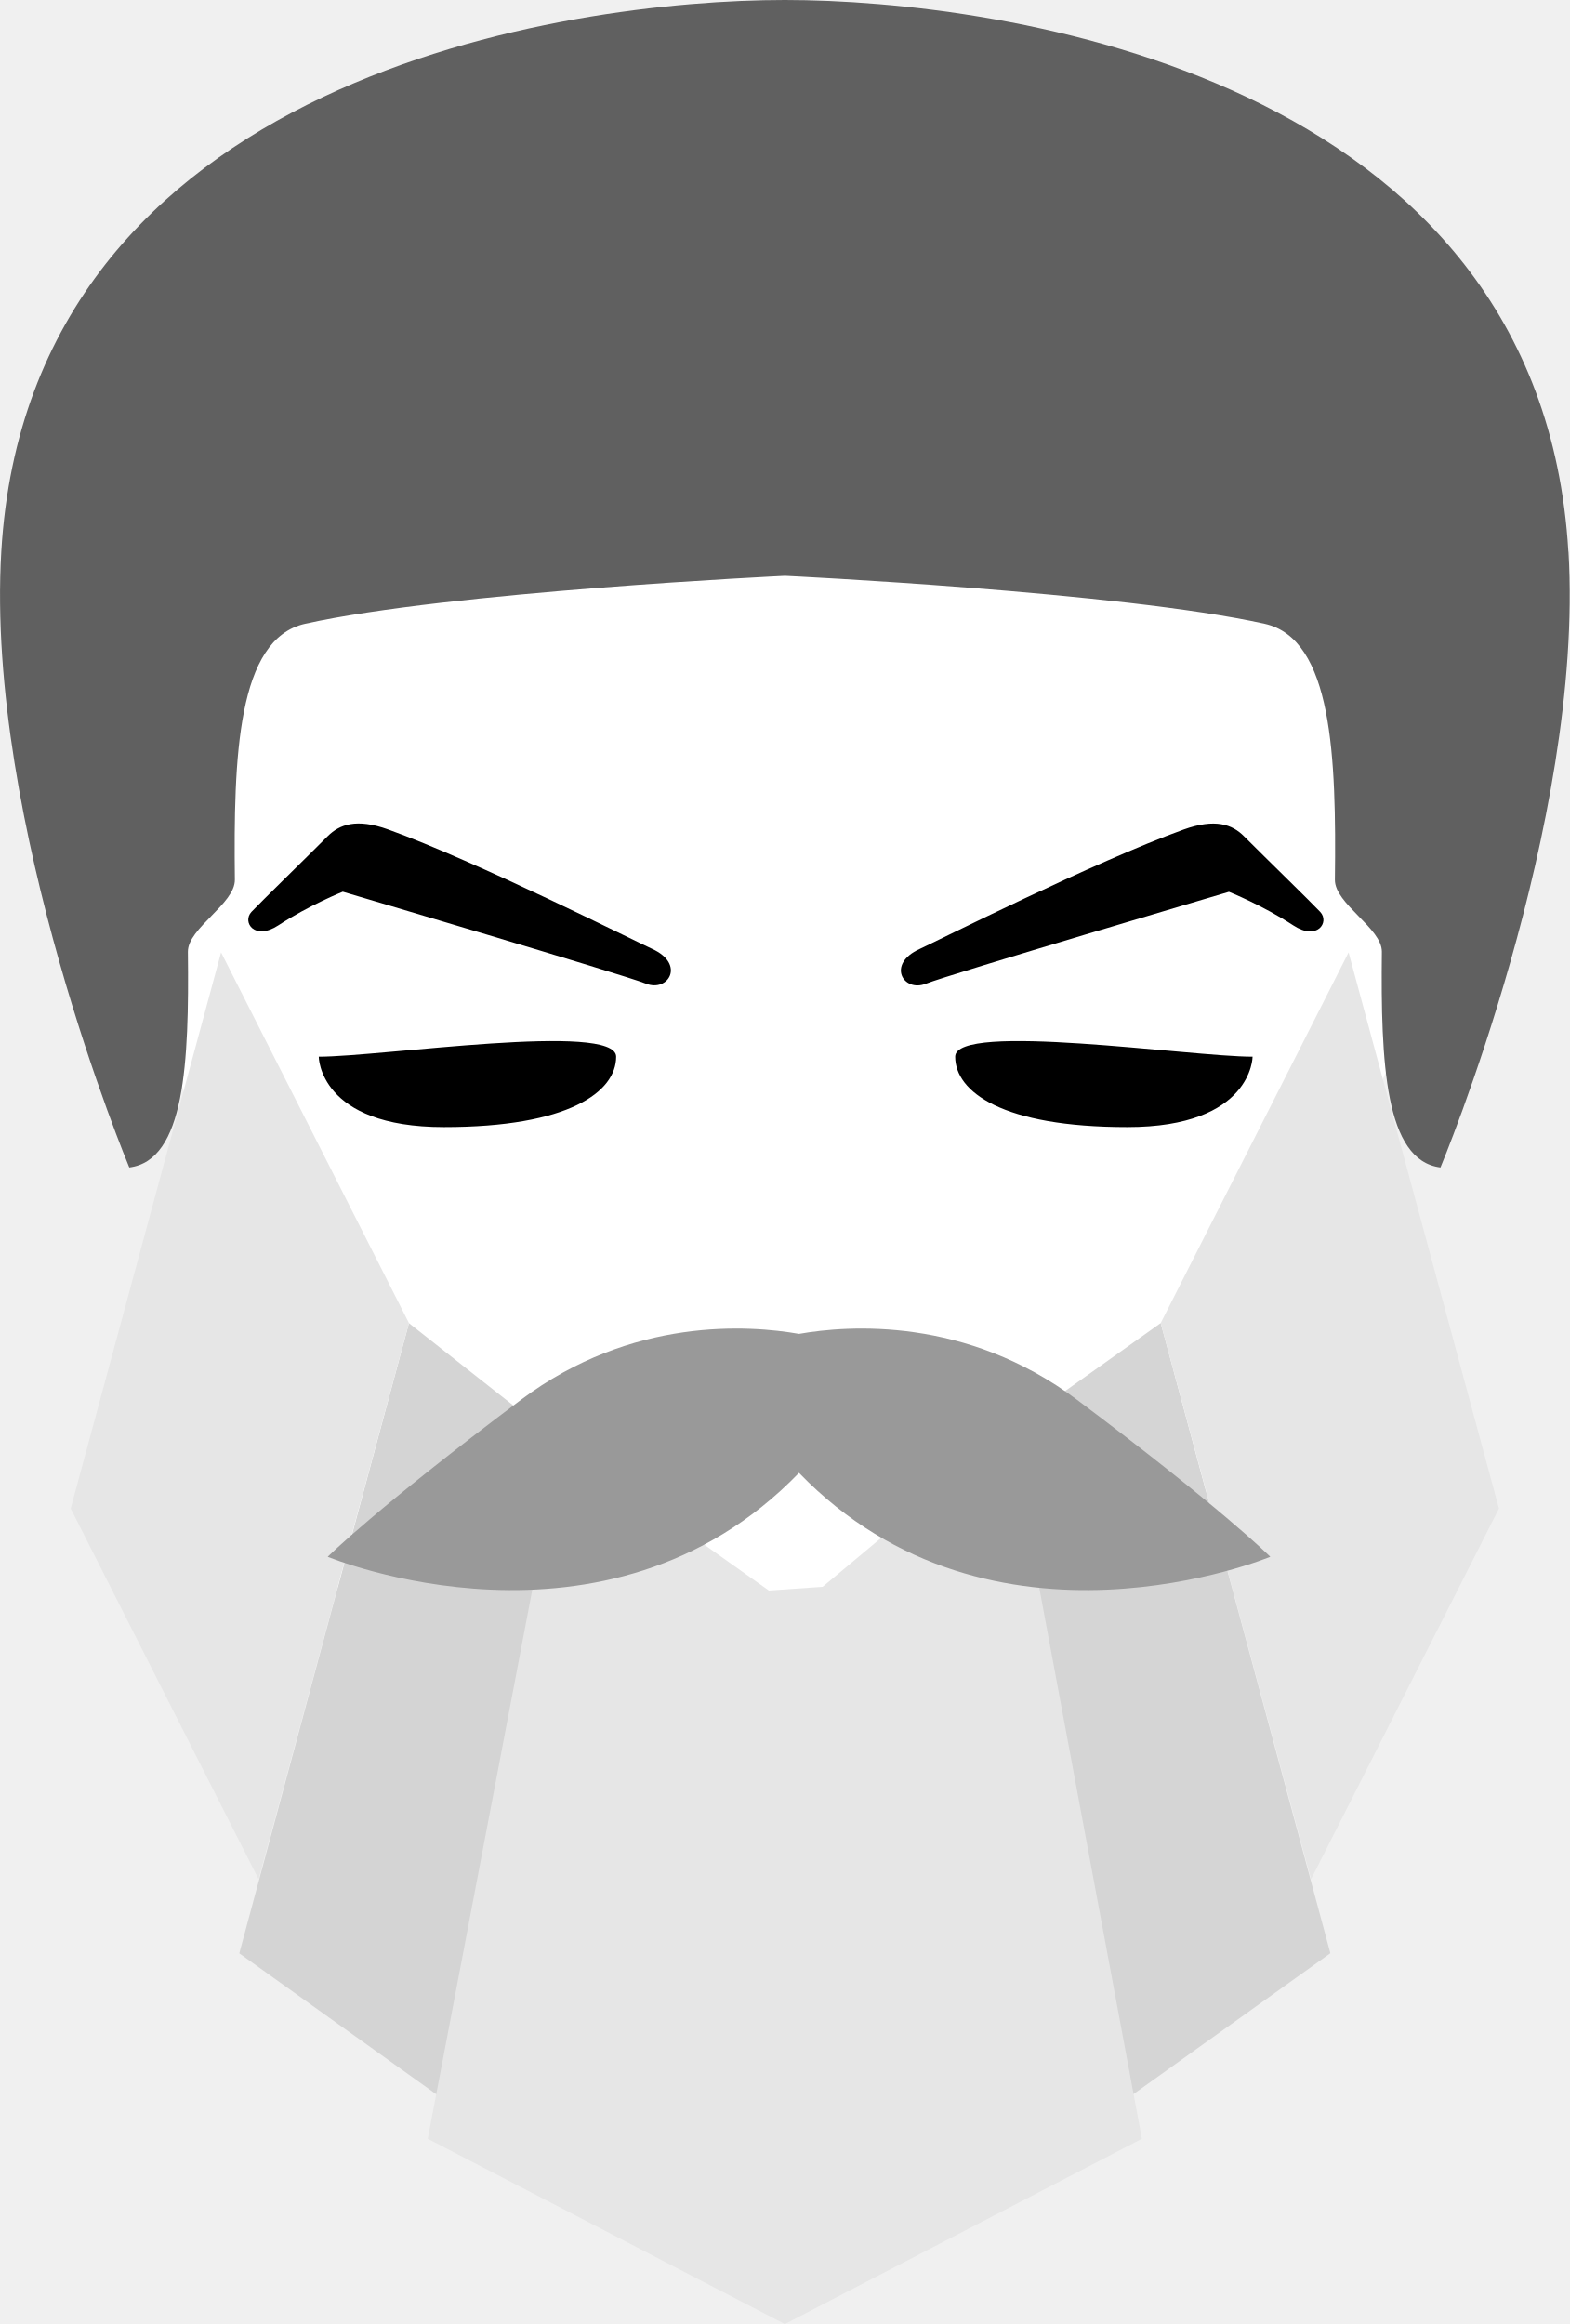
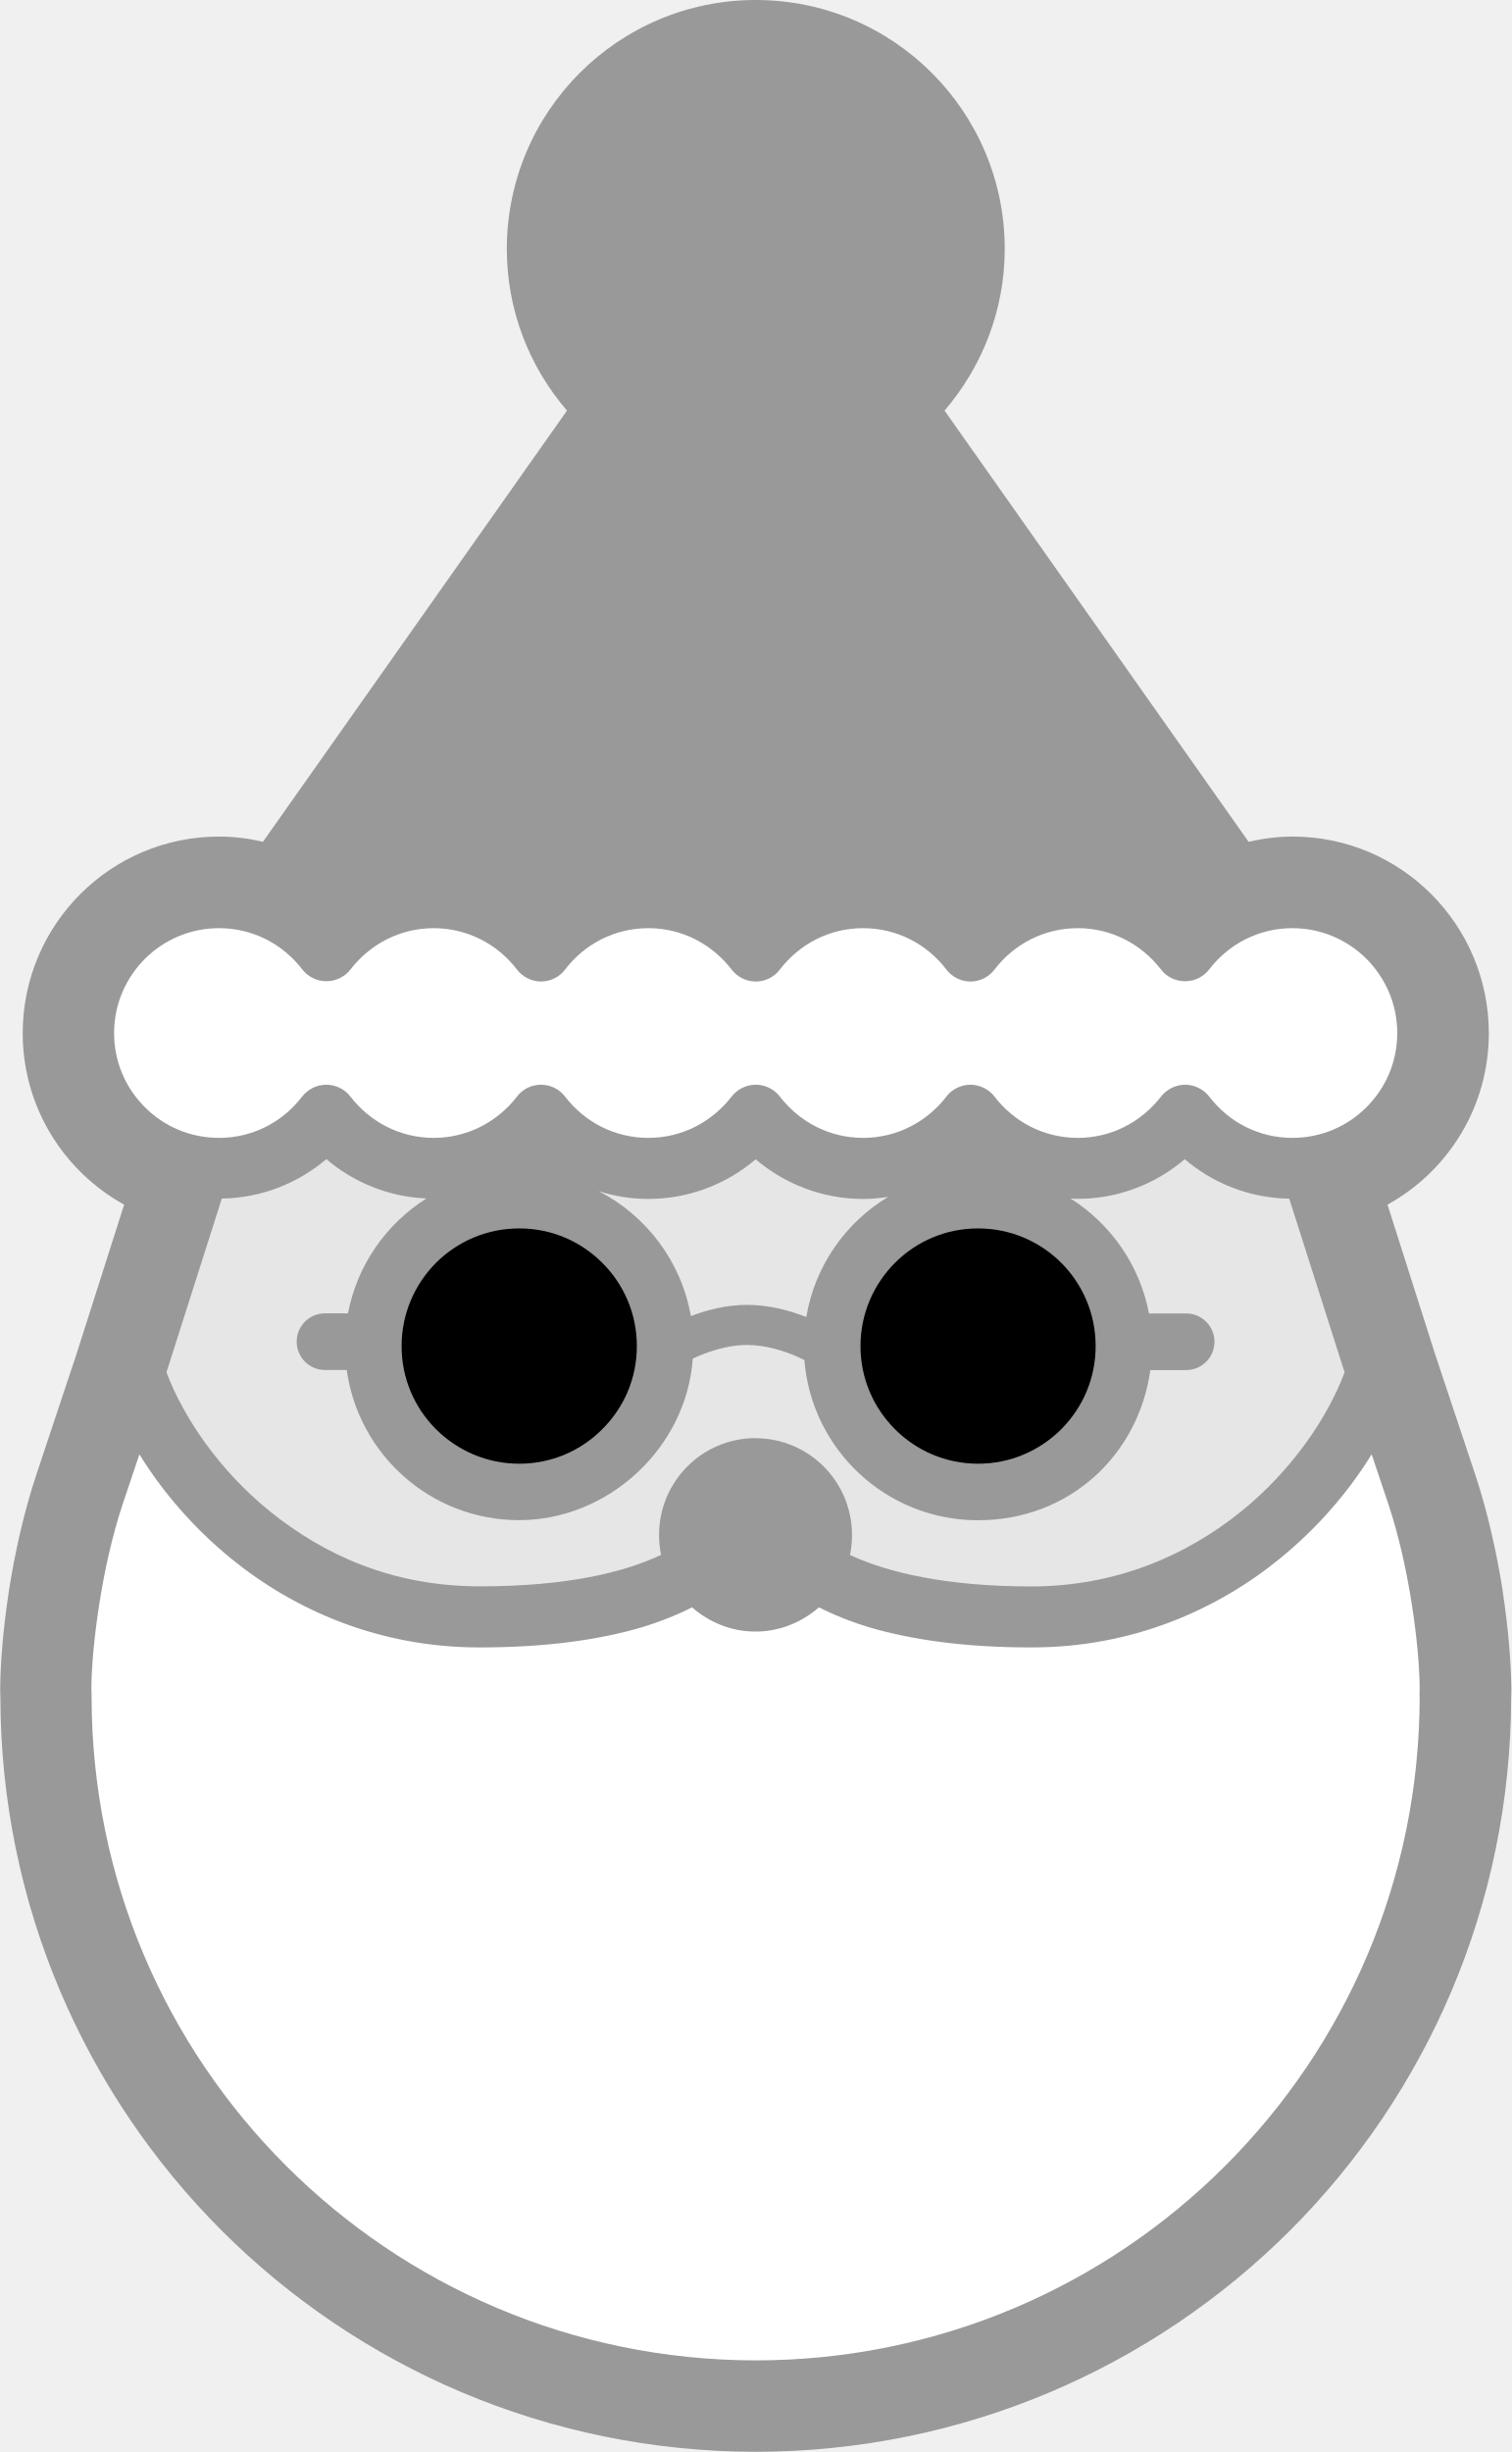
- <svg xmlns="http://www.w3.org/2000/svg" id="Layer_2" viewBox="0 0 159.4 235.99">
+ <svg xmlns="http://www.w3.org/2000/svg" id="Layer_2" viewBox="0 0 156.44 253.74">
  <g id="Layer_1-2">
-     <path d="M40.6,181.41L7.19,73.98,81.45,15.43l70.76,66.68-40.12,93.59-71.5,5.7Z" style="fill:#fff; fill-rule:evenodd;" />
-     <path d="M56.9,146.48l-11.55,66.93-21.05-15.06,17.23-63.99,15.37,12.12Z" style="fill:#d4d4d4; fill-rule:evenodd;" />
-     <path d="M102.56,145.23l11.49,68.17,21.05-15.06-17.23-63.99-15.3,10.88Z" style="fill:#d5d5d5; fill-rule:evenodd;" />
-     <path d="M22.45,96.71l-15.27,56.47,19.08,37.64,15.27-56.47-19.08-37.64Z" style="fill:#e6e6e6; fill-rule:evenodd;" />
-     <path d="M136.95,96.71l15.27,56.47-19.08,37.64-15.27-56.47,19.08-37.64Z" style="fill:#e6e6e6; fill-rule:evenodd;" />
-     <path d="M56.9,146.48l-13.46,70.7,36.26,18.82,36.26-18.82-13.4-71.94-19.02,15.89-5.46.38-21.18-15.03Z" style="fill:#e6e6e6; fill-rule:evenodd;" />
-     <path d="M159.27,56.02C156.42,7.66,101.63,0,79.7,0S2.98,7.66.13,56.02c-1.63,27.61,13,62.53,13,62.53,5.65-.71,6.08-10.64,5.95-21.9-.02-2.41,4.8-4.87,4.77-7.32-.14-12.44.24-24.46,7.14-25.99,14.61-3.25,48.72-4.87,48.72-4.87,0,0,34.1,1.63,48.71,4.87,6.9,1.53,7.29,13.55,7.14,25.99-.03,2.45,4.79,4.92,4.77,7.32-.12,11.26.31,21.19,5.95,21.9,0,0,14.63-34.92,13-62.53Z" style="fill:#606060;" />
-     <path d="M81.14,135.45c-5.02-.88-16.96-1.76-28.22,6.68-14.73,11.05-19.64,15.95-19.64,15.95,0,0,28.25,11.75,47.86-8.52,19.61,20.27,47.86,8.52,47.86,8.52,0,0-4.91-4.91-19.64-15.95-11.26-8.44-23.2-7.56-28.22-6.68Z" style="fill:#999;" />
-     <path d="M45.08,114.45c12.71,0,17.49-3.58,17.49-7.15s-23.85,0-30.2,0c0,0,0,7.15,12.71,7.15Z" />
-     <path d="M127.2,107.3c-6.36,0-30.2-3.57-30.2,0s4.77,7.15,17.48,7.15,12.72-7.15,12.72-7.15Z" />
-     <path d="M65.59,99.88c2.28.91,4.04-1.99.63-3.53-1.53-.68-17.85-8.9-26.8-12.12-3.22-1.16-4.94-.51-6.14.68-2.48,2.48-6.77,6.66-7.74,7.68-.97,1.03.29,2.97,2.73,1.37,3.13-2.05,6.54-3.41,6.54-3.41,0,0,28.51,8.42,30.78,9.33Z" />
-     <path d="M126.33,84.92c-1.19-1.2-2.92-1.84-6.14-.68-8.95,3.22-25.27,11.43-26.79,12.12-3.42,1.54-1.65,4.44.62,3.53,2.27-.91,30.78-9.33,30.78-9.33,0,0,3.41,1.36,6.54,3.41,2.44,1.6,3.7-.34,2.73-1.37-.96-1.02-5.26-5.2-7.74-7.68Z" />
+     <path d="M50.58,139.24c0,2.15,1.75,3.91,3.91,3.91s3.91-1.76,3.91-3.91-1.75-3.91-3.91-3.91-3.91,1.75-3.91,3.91Z" />
+     <path d="M101.95,143.14c2.16,0,3.91-1.76,3.91-3.91s-1.75-3.91-3.91-3.91-3.91,1.75-3.91,3.91,1.75,3.91,3.91,3.91Z" />
+     <path d="M155.55,164.66v-.02c-.62-3.88-1.53-8.07-2.84-12.02l-4.16-12.48-4.93-15.48c6.25-3.45,10.49-10.1,10.49-17.75h0c-.02-11.23-9.09-20.34-20.33-20.34-1.57,0-3.08.21-4.54.54l-31.47-44.62c3.85-4.49,6.23-10.34,6.23-16.73,0-14.23-11.54-25.76-25.77-25.76s-25.76,11.53-25.77,25.76c0,6.39,2.36,12.24,6.23,16.73l-31.47,44.62c-1.46-.34-2.97-.54-4.54-.54-11.24,0-20.31,9.11-20.33,20.33h0c0,7.66,4.25,14.31,10.5,17.76l-4.94,15.49-4.15,12.46c-1.31,3.94-2.23,8.14-2.84,12.02v.02c-.59,3.88-.88,7.4-.9,10.13h0v.02c0,.43.02.7.02.78.02,21.57,8.78,41.12,22.92,55.26h0c14.14,14.12,33.7,22.86,55.27,22.88h0c21.57-.02,41.13-8.76,55.28-22.88h0c14.14-14.13,22.89-33.68,22.91-55.25,0-.05.02-.32.02-.79v-.03c-.03-2.72-.31-6.24-.9-10.12Z" style="fill:#999;" />
+     <path d="M66.71,14.25c2.95-2.95,7.01-4.76,11.52-4.78,4.51.02,8.57,1.83,11.51,4.78,2.97,2.95,4.78,7.01,4.78,11.51s-1.81,8.54-4.78,11.51c-2.94,2.95-7,4.76-11.51,4.76s-8.57-1.81-11.52-4.76c-2.97-2.97-4.78-7.01-4.78-11.51,0-4.5,1.81-8.56,4.78-11.51Z" style="fill:#999;" />
+     <path d="M11.81,106.91c0-3.01,1.22-5.7,3.18-7.68,1.97-1.96,4.67-3.18,7.68-3.18,3.52,0,6.61,1.66,8.62,4.27.59.76,1.51,1.22,2.48,1.22s1.92-.44,2.51-1.22c2.02-2.61,5.11-4.27,8.61-4.27s6.61,1.66,8.61,4.27c.59.78,1.53,1.25,2.5,1.25s1.92-.47,2.5-1.25c2-2.61,5.1-4.27,8.61-4.27s6.59,1.66,8.61,4.27c.59.78,1.52,1.25,2.51,1.25s1.92-.47,2.5-1.25c2.02-2.61,5.09-4.27,8.61-4.27s6.61,1.66,8.61,4.27c.59.78,1.51,1.25,2.5,1.25s1.92-.47,2.5-1.25c2-2.61,5.1-4.27,8.61-4.27s6.59,1.66,8.61,4.27c.59.78,1.52,1.22,2.51,1.22s1.89-.46,2.48-1.22c2.01-2.61,5.1-4.27,8.61-4.27,3.01,0,5.71,1.22,7.68,3.18,1.96,1.98,3.18,4.67,3.18,7.68s-1.22,5.7-3.18,7.66c-1.98,1.98-4.67,3.18-7.68,3.18-3.51,0-6.61-1.66-8.59-4.26-.61-.78-1.54-1.24-2.5-1.24s-1.92.46-2.51,1.24c-2.02,2.59-5.09,4.26-8.61,4.26s-6.61-1.66-8.61-4.26c-.59-.78-1.54-1.24-2.5-1.24s-1.92.46-2.5,1.24c-2,2.59-5.1,4.26-8.61,4.26s-6.59-1.66-8.61-4.26c-.59-.78-1.52-1.24-2.5-1.24s-1.92.46-2.51,1.24c-2.02,2.59-5.09,4.26-8.61,4.26s-6.61-1.66-8.61-4.26c-.59-.78-1.51-1.24-2.5-1.24s-1.92.46-2.5,1.24c-2,2.59-5.1,4.26-8.61,4.26s-6.59-1.66-8.61-4.26c-.59-.78-1.52-1.24-2.51-1.24s-1.89.46-2.51,1.24c-1.98,2.59-5.07,4.26-8.59,4.26-3.01,0-5.71-1.2-7.68-3.18-1.96-1.96-3.18-4.65-3.18-7.66Z" style="fill:#fff;" />
+     <path d="M78.22,148.82c-5.53,0-10,4.48-10,10.02,0,.69.06,1.39.21,2.06l-.13.06c-3.7,1.73-9.55,3.2-18.61,3.2s-16.12-3.23-21.74-7.75c-5.26-4.26-8.95-9.71-10.72-14.4l5.73-17.98c4.13-.06,7.89-1.6,10.82-4.08,2.82,2.4,6.42,3.9,10.36,4.07-4.15,2.62-7.17,6.88-8.12,11.89h-2.38c-1.62,0-2.93,1.31-2.93,2.93s1.31,2.93,2.93,2.93h2.25c1.22,8.78,8.73,15.54,17.85,15.54s17.3-7.37,17.97-16.72c.33-.16.68-.3,1.06-.45,1.34-.53,3-.97,4.57-.96,1.83,0,3.76.58,5.2,1.22.25.11.5.23.72.34.74,9.28,8.49,16.58,17.97,16.58s16.62-6.76,17.84-15.54h3.71c1.62,0,2.93-1.32,2.93-2.93s-1.31-2.93-2.93-2.93h-3.85c-.95-5.01-3.97-9.27-8.12-11.9.25.02.49.04.73.04,4.23,0,8.11-1.56,11.09-4.1,2.92,2.48,6.69,4.02,10.82,4.08l5.73,17.98c-1.77,4.69-5.45,10.14-10.72,14.4-5.62,4.52-12.9,7.75-21.74,7.75s-14.9-1.48-18.61-3.2l-.13-.06c.15-.67.21-1.37.21-2.06,0-5.54-4.46-10.02-10-10.02Z" style="fill:#e6e6e6;" />
+     <path d="M62.34,130.68c2.22,2.21,3.58,5.24,3.58,8.62s-1.36,6.39-3.58,8.6c-2.2,2.21-5.23,3.57-8.59,3.57s-6.4-1.36-8.62-3.57c-2.21-2.21-3.56-5.23-3.56-8.6s1.36-6.4,3.56-8.62c2.21-2.2,5.24-3.56,8.62-3.56s6.39,1.36,8.59,3.56Z" />
+     <path d="M54.21,121.28c.62-.4,1.22-.84,1.78-1.31.98.84,2.07,1.56,3.24,2.16-1.59-.51-3.27-.8-5.02-.85Z" style="fill:#999;" />
+     <path d="M101.24,127.12c3.37,0,6.4,1.36,8.61,3.56,2.2,2.21,3.56,5.24,3.56,8.62s-1.36,6.39-3.56,8.6c-2.22,2.21-5.25,3.57-8.61,3.57s-6.4-1.36-8.6-3.57c-2.21-2.21-3.57-5.23-3.57-8.6s1.36-6.4,3.57-8.62c2.2-2.2,5.22-3.56,8.6-3.56Z" />
+     <path d="M98.31,121.51c.75-.46,1.47-.98,2.14-1.54.57.49,1.19.93,1.82,1.34-.35-.02-.69-.05-1.04-.05-1,0-1.97.09-2.92.25Z" style="fill:#999;" />
+     <path d="M83.46,136.29c-1.67-.66-3.79-1.25-6.11-1.26-2.21,0-4.22.55-5.84,1.16-.99-5.65-4.6-10.38-9.53-12.92,1.62.51,3.34.8,5.12.8,4.24,0,8.13-1.56,11.12-4.1,2.99,2.54,6.88,4.1,11.12,4.1.88,0,1.73-.08,2.58-.21-4.4,2.66-7.58,7.15-8.46,12.43Z" style="fill:#e6e6e6;" />
+     <path d="M146.95,175.43v.08c0,19.01-7.68,36.17-20.12,48.61-12.44,12.44-29.62,20.13-48.61,20.14-18.99-.02-36.16-7.71-48.61-20.14-12.44-12.44-20.13-29.59-20.13-48.61v-.08c0-.19-.02-.38-.02-.61,0-2.06.26-5.26.8-8.71.53-3.45,1.35-7.2,2.45-10.49l1.72-5.12c2.36,3.83,5.56,7.58,9.53,10.82,6.55,5.31,15.3,9.18,25.72,9.16,6.9,0,12.34-.8,16.61-2.04,2.04-.61,3.81-1.33,5.34-2.11,1.77,1.54,4.04,2.51,6.57,2.51s4.8-.97,6.57-2.51c1.53.78,3.3,1.5,5.34,2.11,4.27,1.24,9.7,2.04,16.61,2.04,10.42.02,19.18-3.85,25.72-9.16,3.98-3.24,7.18-6.99,9.54-10.82l1.72,5.12c1.1,3.29,1.92,7.03,2.45,10.49.54,3.45.8,6.65.8,8.71,0,.23-.02.42-.02.61Z" style="fill:#fff;" />
  </g>
</svg>
